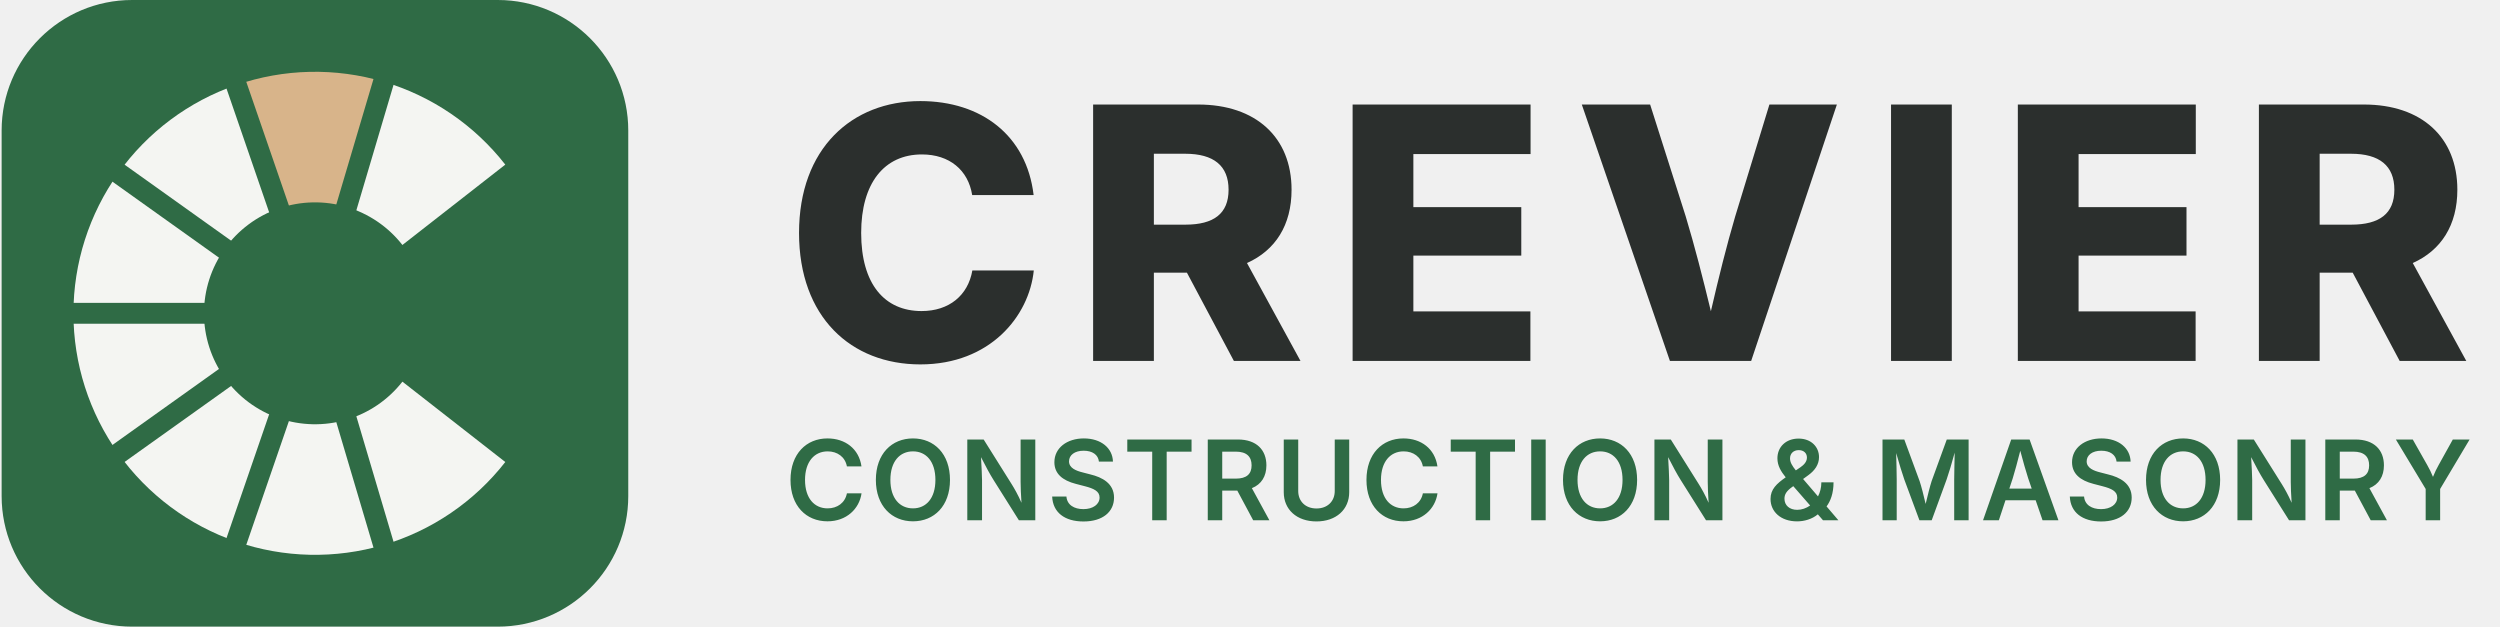
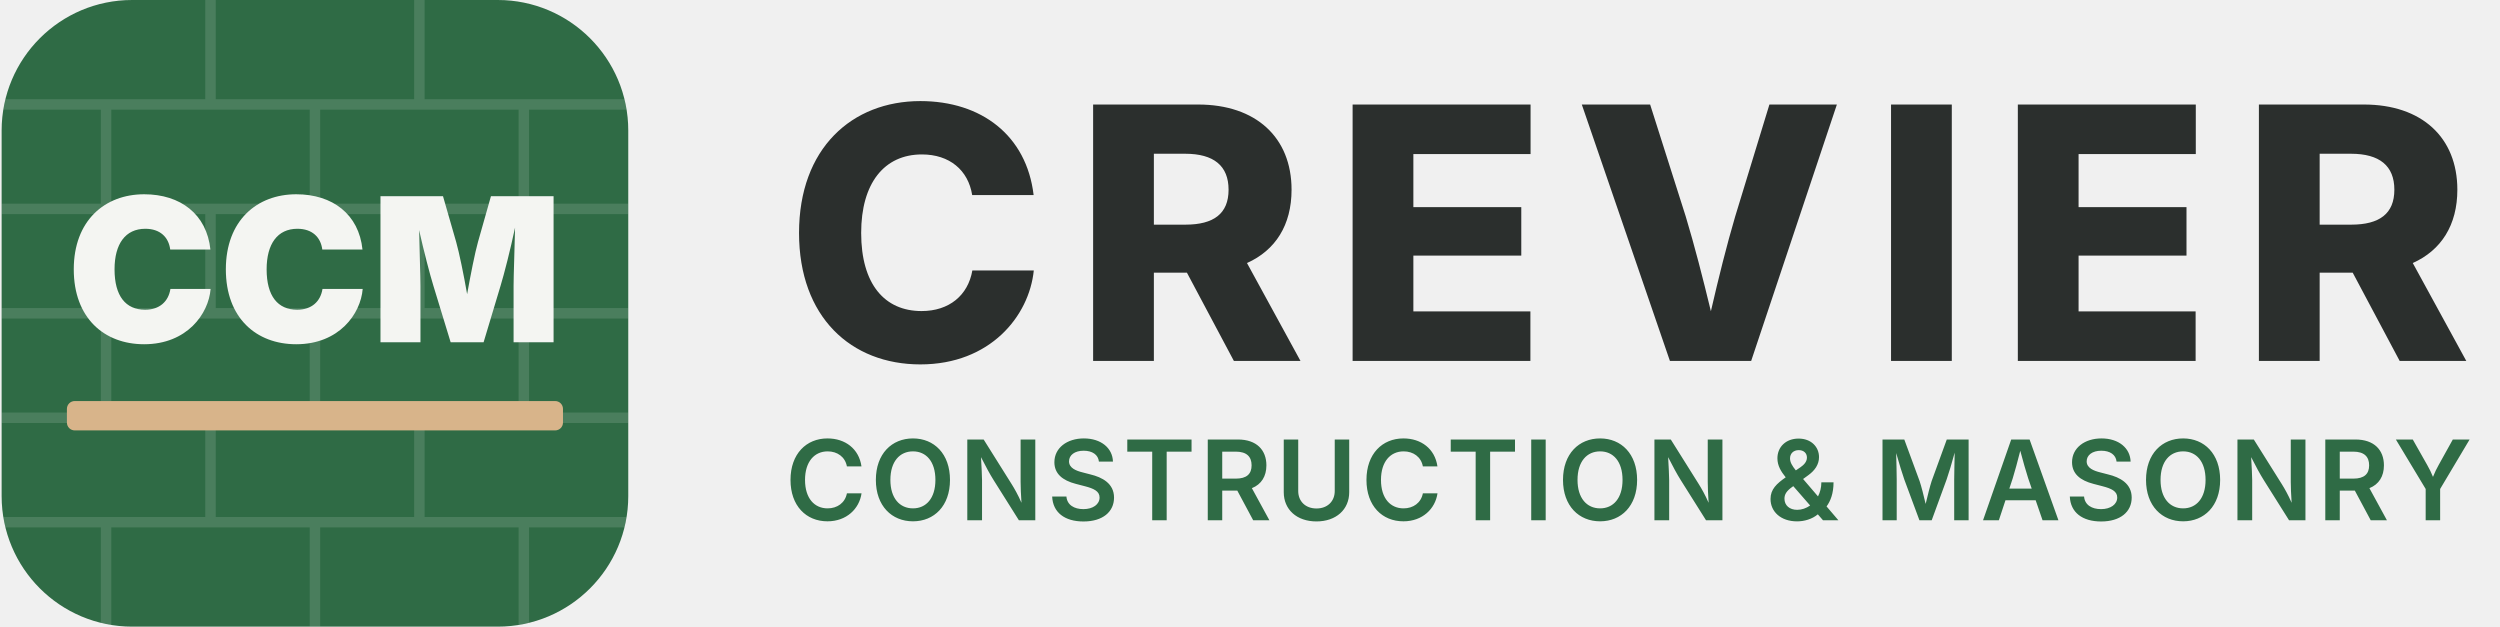
<svg xmlns="http://www.w3.org/2000/svg" viewBox="0 0 382.5 96" width="383" height="96" role="img" aria-label="Crevier Construction and Masonry">
  <rect width="96" height="96" rx="20" fill="#2f6b45" />
-   <path d="M77.16,25.22 A37.0,37.0 0 0 0 58.51,12.52 L52.83,31.70 A17.0,17.0 0 0 1 61.40,37.53 Z" fill="#f4f5f2" />
-   <path d="M58.51,12.52 A37.0,37.0 0 0 0 35.95,13.02 L42.47,31.93 A17.0,17.0 0 0 1 52.83,31.70 Z" fill="#d8b48a" />
-   <path d="M35.95,13.02 A37.0,37.0 0 0 0 17.88,26.51 L34.16,38.13 A17.0,17.0 0 0 1 42.47,31.93 Z" fill="#f4f5f2" />
-   <path d="M17.88,26.51 A37.0,37.0 0 0 0 11.00,48.00 L31.00,48.00 A17.0,17.0 0 0 1 34.16,38.13 Z" fill="#f4f5f2" />
-   <path d="M11.00,48.00 A37.0,37.0 0 0 0 17.88,69.49 L34.16,57.87 A17.0,17.0 0 0 1 31.00,48.00 Z" fill="#f4f5f2" />
-   <path d="M17.88,69.49 A37.0,37.0 0 0 0 35.95,82.98 L42.47,64.07 A17.0,17.0 0 0 1 34.16,57.87 Z" fill="#f4f5f2" />
-   <path d="M35.95,82.98 A37.0,37.0 0 0 0 58.51,83.48 L52.83,64.30 A17.0,17.0 0 0 1 42.47,64.07 Z" fill="#f4f5f2" />
-   <path d="M58.51,83.48 A37.0,37.0 0 0 0 77.16,70.78 L61.40,58.47 A17.0,17.0 0 0 1 52.83,64.30 Z" fill="#f4f5f2" />
-   <path d="M52.26,33.62L59.08,10.61M43.12,33.82L35.30,11.12M35.79,39.29L16.25,25.35M33.00,48.00L9.00,48.00M35.79,56.71L16.25,70.65M43.12,62.18L35.30,84.88M52.26,62.38L59.08,85.39" stroke="#2f6b45" stroke-width="3.2" fill="none" />
+   <clipPath id="pl">
+     <rect width="96" height="96" rx="20" />
+   </clipPath>
+   <path clip-path="url(#pl)" d="M32,0V16M64,0V16M0,16H96M16,16V32M48,16V32M80,16V32M0,32H96M32,32V48M64,32V48M0,48H96M16,48V64M48,48V64M80,48V64M0,64H96M32,64V80M64,64V80M0,80H96M16,80V96M48,80V96M80,80V96" stroke="#ffffff" stroke-opacity=".13" stroke-width="1.6" fill="none" />
+   <path d="M21.833 52.738C28.396 52.738 31.714 48.083 32.015 44.268H25.858C25.558 46.176 24.206 47.452 21.983 47.452C19.01 47.452 17.298 45.365 17.298 41.265C17.298 37.361 18.965 35.048 22.014 35.048C24.266 35.048 25.588 36.324 25.828 38.232H31.985C31.429 32.826 27.405 29.762 21.833 29.762C15.812 29.762 11.051 33.787 11.051 41.265C11.051 48.698 15.691 52.738 21.833 52.738ZM45.132 52.738C51.694 52.738 55.013 48.083 55.313 44.268H49.156C48.856 46.176 47.504 47.452 45.282 47.452C42.309 47.452 40.597 45.365 40.597 41.265C40.597 37.361 42.264 35.048 45.312 35.048C47.565 35.048 48.886 36.324 49.126 38.232H55.283C54.728 32.826 50.703 29.762 45.132 29.762C39.11 29.762 34.35 33.787 34.35 41.265C34.35 48.698 38.99 52.738 45.132 52.738ZM58.039 52.438H64.165V43.788C64.165 42.136 64.015 38.427 63.955 35.243C64.691 38.532 65.607 42.031 66.148 43.788L68.791 52.438H73.836L76.434 43.788C76.99 41.971 77.936 38.277 78.657 34.868C78.597 38.126 78.431 42.076 78.431 43.788V52.438H84.558V30.062H74.963L72.98 37.06C72.515 38.697 71.839 42.136 71.313 45.064C70.803 42.136 70.097 38.697 69.632 37.06L67.619 30.062H58.039Z" fill="#f4f5f2" />
+   <rect x="10.00" y="61.44" width="76.00" height="4.5" rx="1.2" fill="#d8b48a" />
  <path d="M140.751 55.827C151.43 55.827 157.415 48.445 158.127 41.431H148.714C148.055 45.254 145.154 47.654 140.936 47.654C135.293 47.654 131.681 43.567 131.681 35.683C131.681 28.063 135.214 23.659 140.988 23.659C145.207 23.659 148.081 26.059 148.688 29.882H158.101C157.02 20.733 150.085 15.486 140.751 15.486C130.283 15.486 122.162 22.71 122.162 35.683C122.162 48.576 130.125 55.827 140.751 55.827ZM167.216 55.3H176.523V41.774H181.586L188.784 55.3H198.988L190.788 40.297C195.139 38.346 197.617 34.496 197.617 29.065C197.617 21.049 192.159 16.013 183.3 16.013H167.216ZM176.523 34.417V23.554H181.322C185.699 23.554 187.967 25.4 187.967 29.065C187.967 32.73 185.699 34.417 181.349 34.417ZM206.97 55.3H234.207V47.706H216.277V39.163H232.81V31.728H216.277V23.607H234.233V16.013H206.97ZM255.583 55.3H268.028L281.159 16.013H270.823L265.576 33.178C264.258 37.66 263.071 42.433 261.858 47.68C260.593 42.459 259.354 37.634 258.009 33.178L252.551 16.013H242.083ZM298.765 16.013H289.457V55.3H298.765ZM308.882 55.3H336.119V47.706H318.189V39.163H334.722V31.728H318.189V23.607H336.146V16.013H308.882ZM345.814 55.3H355.122V41.774H360.185L367.383 55.3H377.587L369.387 40.297C373.737 38.346 376.216 34.496 376.216 29.065C376.216 21.049 370.758 16.013 361.898 16.013H345.814ZM355.122 34.417V23.554H359.921C364.298 23.554 366.565 25.4 366.565 29.065C366.565 32.73 364.298 34.417 359.947 34.417Z" fill="#2b2f2d" />
  <path d="M126.516 79.866C129.438 79.866 131.397 77.949 131.737 75.583H129.496C129.214 77.044 128.019 77.882 126.541 77.882C124.532 77.882 123.08 76.363 123.08 73.524C123.08 70.719 124.524 69.15 126.549 69.15C128.027 69.15 129.222 69.988 129.496 71.449H131.729C131.339 68.743 129.23 67.166 126.516 67.166C123.287 67.166 120.855 69.523 120.855 73.524C120.855 77.509 123.262 79.866 126.516 79.866ZM139.618 79.866C142.856 79.866 145.288 77.517 145.288 73.524C145.288 69.523 142.856 67.166 139.618 67.166C136.373 67.166 133.932 69.523 133.932 73.524C133.932 77.509 136.373 79.866 139.618 79.866ZM139.618 77.882C137.593 77.882 136.157 76.338 136.157 73.524C136.157 70.694 137.593 69.15 139.618 69.15C141.627 69.15 143.055 70.685 143.055 73.524C143.055 76.346 141.627 77.882 139.618 77.882ZM147.939 79.7H150.197V73.557C150.197 72.868 150.122 71.565 150.039 70.038C150.869 71.648 151.334 72.528 151.982 73.566L155.841 79.7H158.357V67.332H156.107V73.823C156.107 74.578 156.157 75.832 156.24 77.027C155.7 75.79 155.161 74.852 154.721 74.147L150.446 67.332H147.939ZM165.739 79.891C168.695 79.891 170.421 78.405 170.421 76.23C170.421 74.072 168.62 73.117 166.785 72.678L165.632 72.379C164.627 72.13 163.523 71.715 163.523 70.677C163.523 69.739 164.37 69.05 165.764 69.05C167.101 69.05 167.997 69.664 168.105 70.719H170.255C170.197 68.652 168.437 67.166 165.798 67.166C163.208 67.166 161.282 68.627 161.282 70.81C161.282 72.553 162.502 73.599 164.569 74.13L165.972 74.495C167.308 74.844 168.205 75.251 168.205 76.214C168.205 77.276 167.184 77.998 165.723 77.998C164.328 77.998 163.224 77.367 163.125 76.064H160.942C161.041 78.505 162.859 79.891 165.739 79.891ZM172.45 69.2H176.268V79.7H178.485V69.2H182.295V67.332H172.45ZM184.78 79.7H186.996V75.159H189.304L191.736 79.7H194.218L191.537 74.786C192.998 74.205 193.762 72.968 193.762 71.291C193.762 68.934 192.251 67.332 189.404 67.332H184.78ZM186.996 73.325V69.191H189.063C190.748 69.191 191.495 69.971 191.495 71.291C191.495 72.603 190.748 73.325 189.08 73.325ZM201.435 79.883C204.448 79.883 206.449 78.056 206.449 75.408V67.332H204.232V75.226C204.232 76.778 203.145 77.899 201.435 77.899C199.725 77.899 198.638 76.778 198.638 75.226V67.332H196.421V75.408C196.421 78.056 198.405 79.883 201.435 79.883ZM214.753 79.866C217.675 79.866 219.634 77.949 219.974 75.583H217.733C217.451 77.044 216.255 77.882 214.778 77.882C212.769 77.882 211.316 76.363 211.316 73.524C211.316 70.719 212.761 69.15 214.786 69.15C216.264 69.15 217.459 69.988 217.733 71.449H219.966C219.576 68.743 217.467 67.166 214.753 67.166C211.524 67.166 209.092 69.523 209.092 73.524C209.092 77.509 211.499 79.866 214.753 79.866ZM222.003 69.2H225.821V79.7H228.038V69.2H231.848V67.332H222.003ZM236.549 67.332H234.333V79.7H236.549ZM244.887 79.866C248.124 79.866 250.556 77.517 250.556 73.524C250.556 69.523 248.124 67.166 244.887 67.166C241.641 67.166 239.201 69.523 239.201 73.524C239.201 77.509 241.641 79.866 244.887 79.866ZM244.887 77.882C242.862 77.882 241.426 76.338 241.426 73.524C241.426 70.694 242.862 69.15 244.887 69.15C246.896 69.15 248.323 70.685 248.323 73.524C248.323 76.346 246.896 77.882 244.887 77.882ZM253.208 79.7H255.466V73.557C255.466 72.868 255.391 71.565 255.308 70.038C256.138 71.648 256.603 72.528 257.25 73.566L261.11 79.7H263.625V67.332H261.376V73.823C261.376 74.578 261.426 75.832 261.509 77.027C260.969 75.79 260.429 74.852 259.99 74.147L255.715 67.332H253.208ZM275.062 79.874C276.15 79.874 277.37 79.534 278.242 78.795L279.03 79.7H281.388L279.578 77.583C280.176 76.786 280.649 75.591 280.649 73.889H278.781C278.781 74.703 278.59 75.433 278.267 76.048L275.984 73.383L276.781 72.802C277.777 72.08 278.424 71.167 278.424 70.03C278.424 68.469 277.229 67.191 275.295 67.191C273.336 67.191 272.049 68.486 272.049 70.212C272.049 71.341 272.597 72.229 273.319 73.126C271.941 74.097 270.995 74.944 270.995 76.446C270.995 78.364 272.539 79.874 275.062 79.874ZM277.063 77.442C276.465 77.866 275.768 78.106 275.079 78.106C273.917 78.106 273.128 77.434 273.128 76.396C273.128 75.707 273.477 75.209 274.274 74.628L274.481 74.479ZM274.872 72.063C274.332 71.391 273.983 70.843 273.983 70.229C273.983 69.473 274.515 68.959 275.32 68.959C276.108 68.959 276.573 69.449 276.573 70.096C276.573 70.76 276.083 71.233 275.594 71.574ZM288.151 79.7H290.326V73.458C290.326 72.52 290.276 70.81 290.243 69.407C290.7 71.001 291.198 72.653 291.488 73.458L293.804 79.7H295.689L297.971 73.458C298.262 72.628 298.785 70.926 299.208 69.341C299.183 70.81 299.133 72.536 299.133 73.458V79.7H301.341V67.332H297.996L295.672 73.715C295.431 74.454 295.049 75.981 294.759 77.201C294.477 75.965 294.086 74.446 293.837 73.715L291.488 67.332H288.151ZM303.553 79.7H305.977L306.989 76.637H311.613L312.667 79.7H315.099L310.683 67.332H307.869ZM307.579 74.852 308.102 73.275C308.442 72.171 308.816 70.785 309.256 69.058C309.712 70.768 310.102 72.138 310.467 73.275L311.007 74.852ZM321.644 79.891C324.599 79.891 326.325 78.405 326.325 76.23C326.325 74.072 324.524 73.117 322.69 72.678L321.536 72.379C320.531 72.13 319.427 71.715 319.427 70.677C319.427 69.739 320.274 69.05 321.669 69.05C323.005 69.05 323.902 69.664 324.009 70.719H326.159C326.101 68.652 324.342 67.166 321.702 67.166C319.112 67.166 317.186 68.627 317.186 70.81C317.186 72.553 318.406 73.599 320.473 74.13L321.876 74.495C323.213 74.844 324.109 75.251 324.109 76.214C324.109 77.276 323.088 77.998 321.627 77.998C320.233 77.998 319.129 77.367 319.029 76.064H316.846C316.946 78.505 318.763 79.891 321.644 79.891ZM334.206 79.866C337.444 79.866 339.876 77.517 339.876 73.524C339.876 69.523 337.444 67.166 334.206 67.166C330.961 67.166 328.52 69.523 328.52 73.524C328.52 77.509 330.961 79.866 334.206 79.866ZM334.206 77.882C332.181 77.882 330.745 76.338 330.745 73.524C330.745 70.694 332.181 69.15 334.206 69.15C336.215 69.15 337.643 70.685 337.643 73.524C337.643 76.346 336.215 77.882 334.206 77.882ZM342.527 79.7H344.785V73.557C344.785 72.868 344.71 71.565 344.627 70.038C345.457 71.648 345.922 72.528 346.57 73.566L350.43 79.7H352.945V67.332H350.695V73.823C350.695 74.578 350.745 75.832 350.828 77.027C350.288 75.79 349.749 74.852 349.309 74.147L345.034 67.332H342.527ZM355.986 79.7H358.203V75.159H360.51L362.942 79.7H365.424L362.743 74.786C364.204 74.205 364.968 72.968 364.968 71.291C364.968 68.934 363.457 67.332 360.61 67.332H355.986ZM358.203 73.325V69.191H360.269C361.955 69.191 362.702 69.971 362.702 71.291C362.702 72.603 361.955 73.325 360.286 73.325ZM371.363 79.7H373.579V74.91L378.095 67.332H375.521L373.355 71.233C373.031 71.823 372.757 72.354 372.483 73.059C372.209 72.37 371.936 71.839 371.595 71.233L369.387 67.332H366.797L371.363 74.91Z" fill="#2f6b45" />
</svg>
